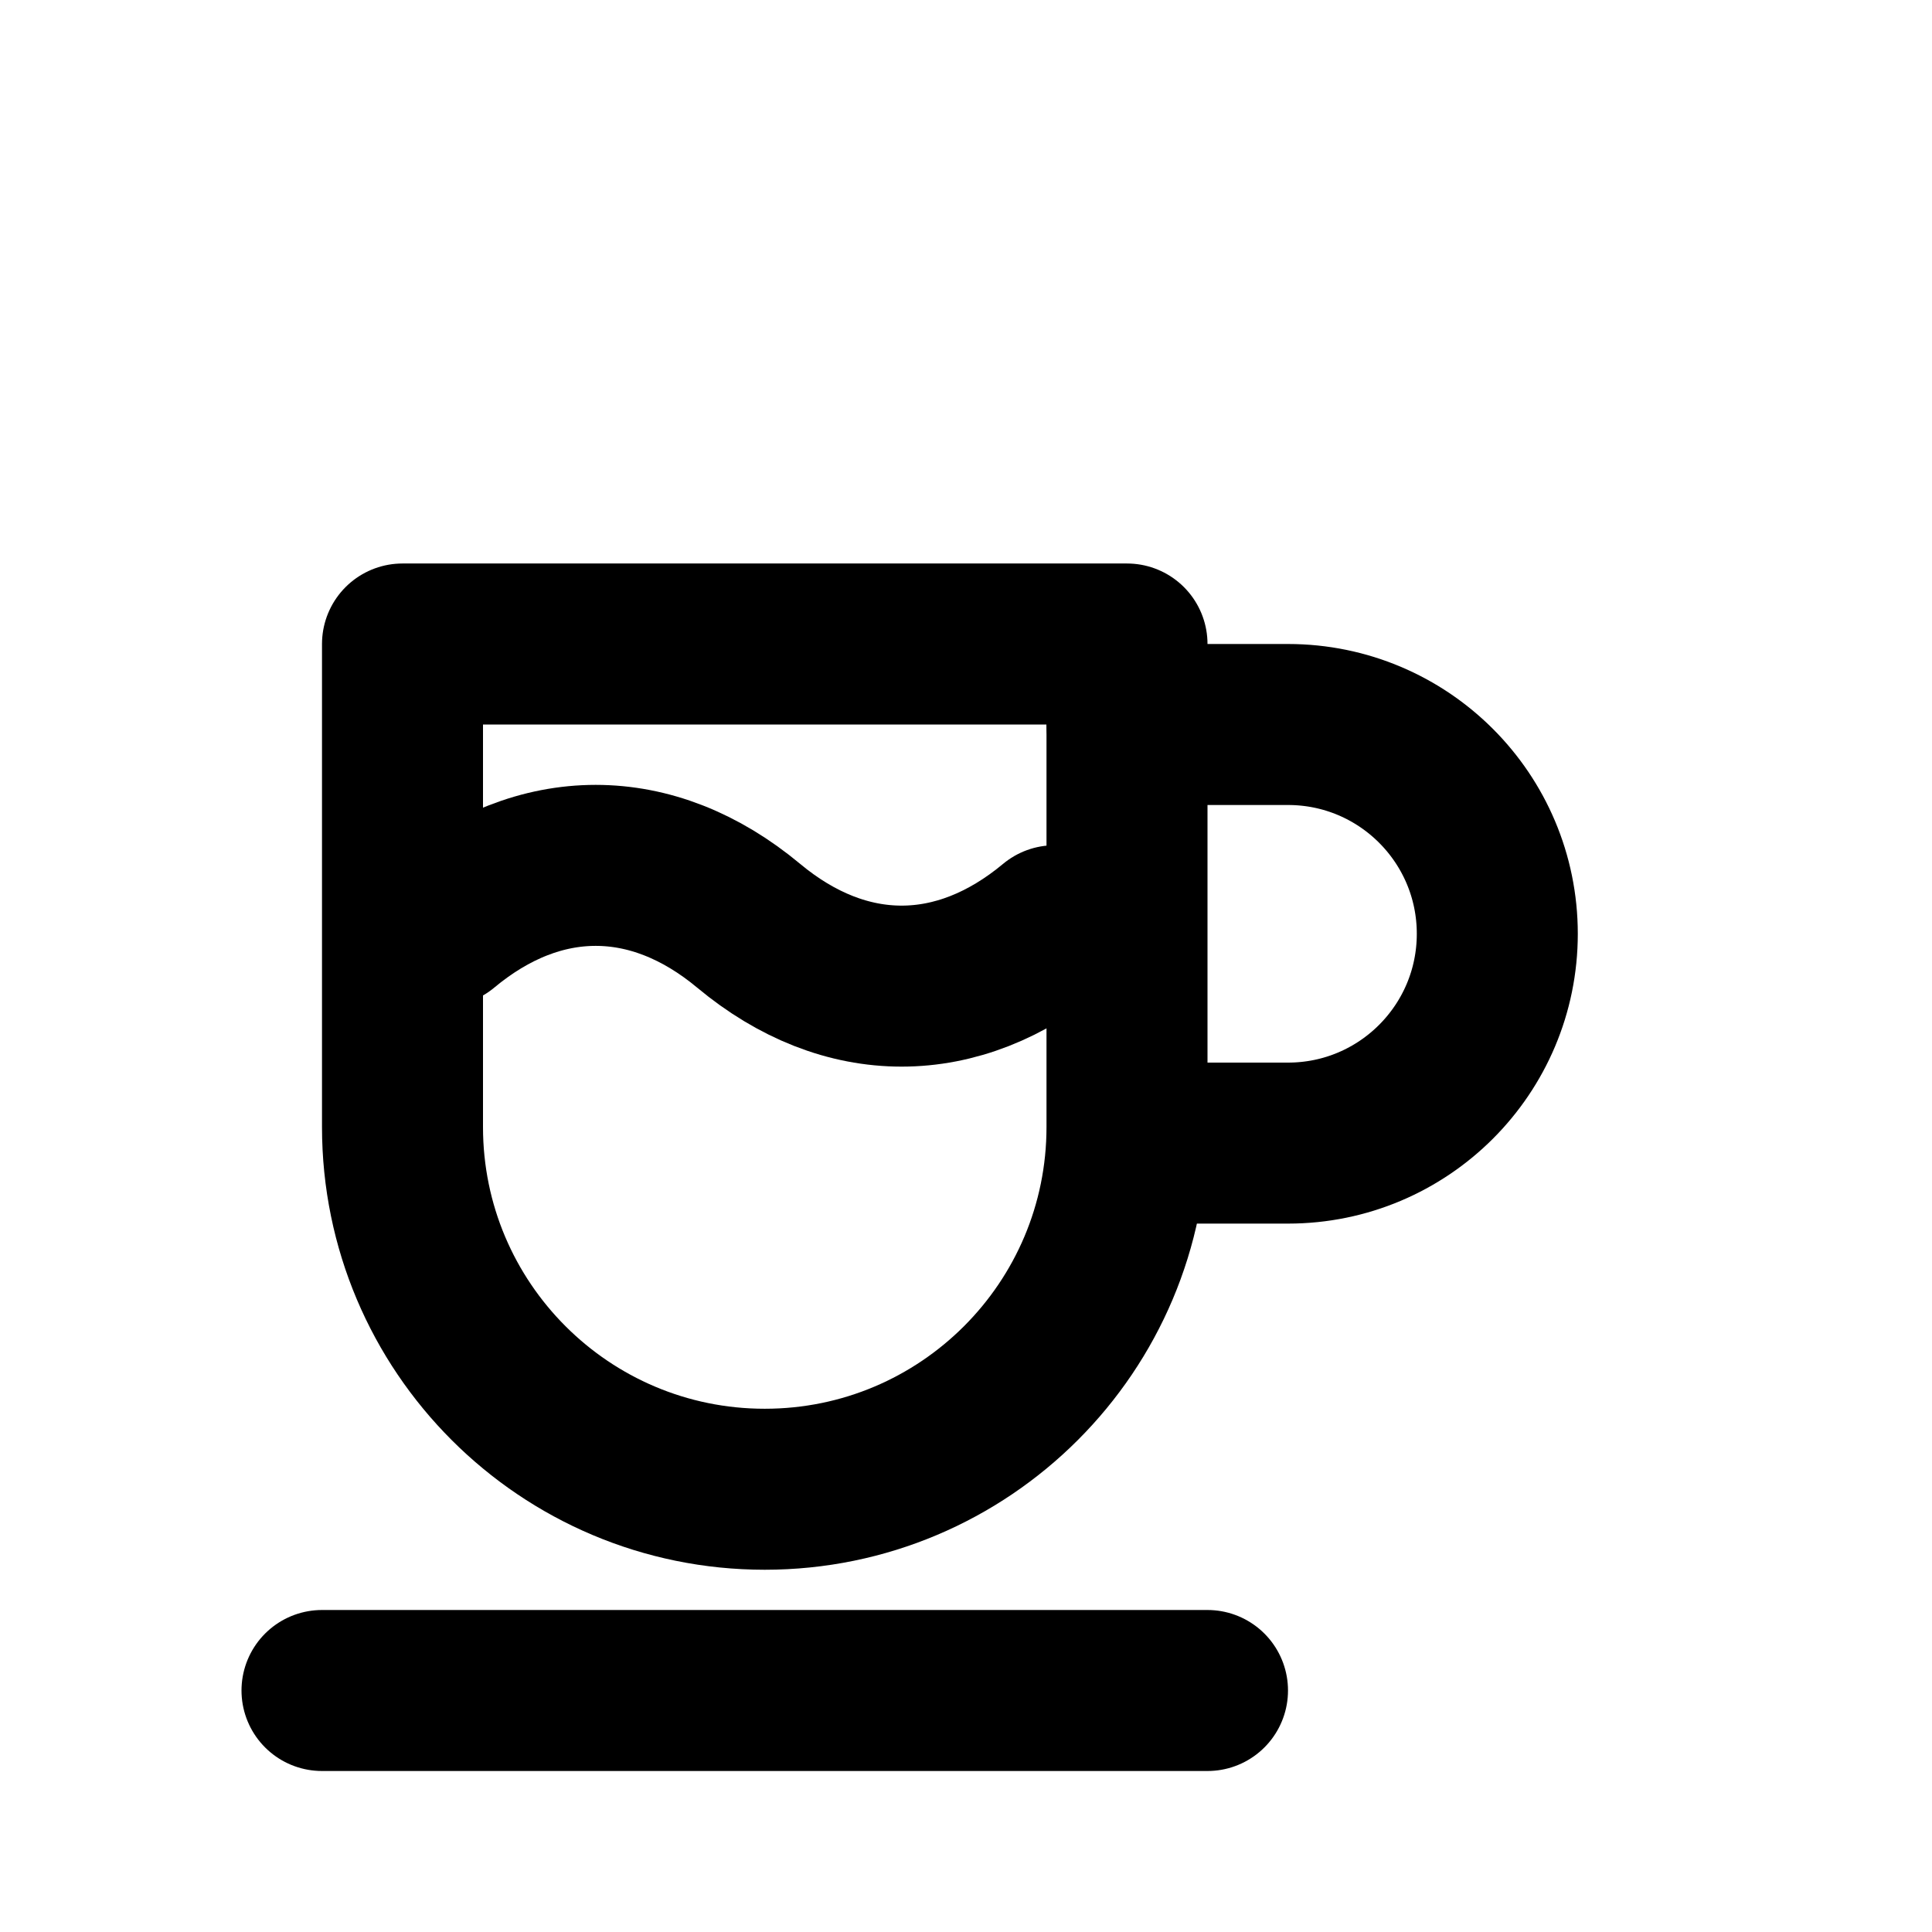
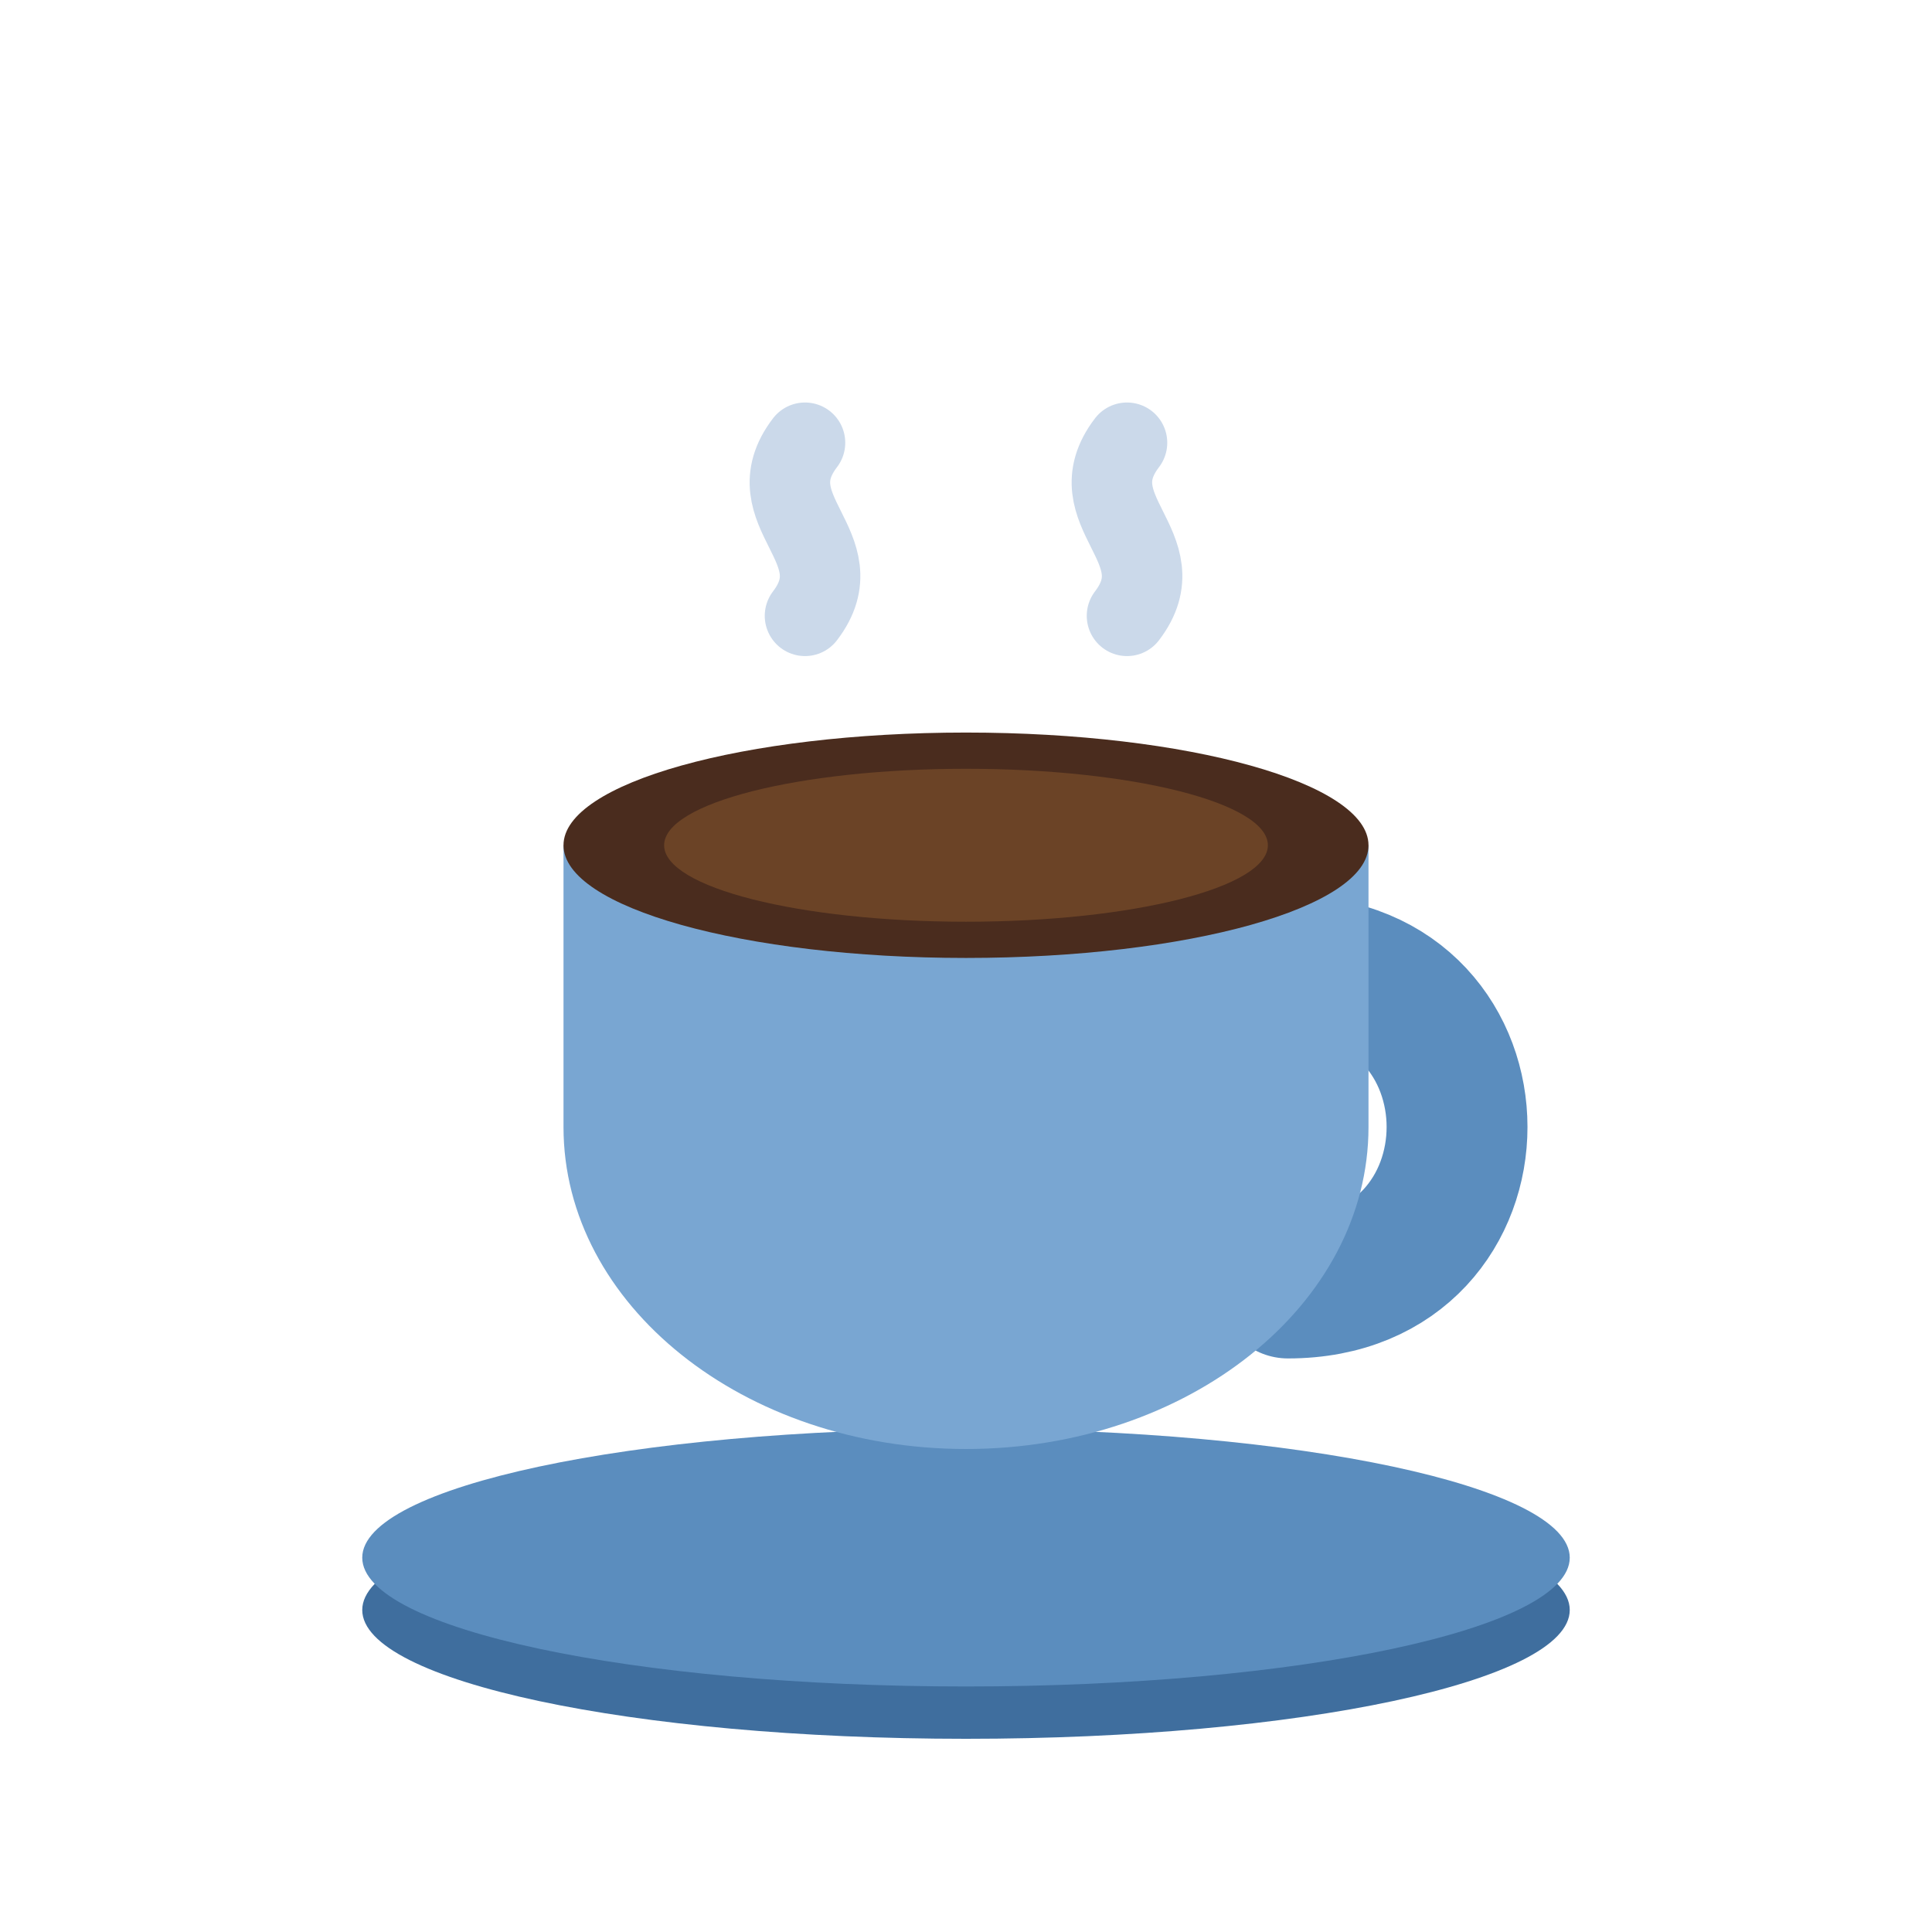
- <svg xmlns="http://www.w3.org/2000/svg" width="24" height="24" viewBox="0 0 24 24" fill="none" stroke="currentColor" stroke-width="2" stroke-linecap="round" stroke-linejoin="round" aria-label="americano">
-   <path d="M5 8h9v6a4.5 4.5 0 0 1-4.5 4.5h0A4.5 4.5 0 0 1 5 14z" />
-   <path d="M14 9h2a2.6 2.6 0 0 1 0 5.2h-2" />
-   <path d="M5.5 11.5c1.2-1 2.6-1 3.8 0s2.6 1 3.8 0" />
-   <path d="M4 21h11" />
+ <svg xmlns="http://www.w3.org/2000/svg" width="48" height="48" viewBox="0 0 48 48" fill="none" aria-label="americano">
+   <ellipse cx="24" cy="40" rx="15" ry="3.2" fill="#3F6E9E" />
+   <ellipse cx="24" cy="38.7" rx="15" ry="3.2" fill="#5B8DBE" />
+   <path d="M32 24c5.6 0 5.6 8 0 8" stroke="#5B8DBE" stroke-width="3.5" stroke-linecap="round" fill="none" />
+   <path d="M14 21h20v7a10 8 0 0 1-20 0z" fill="#79A6D2" />
+   <ellipse cx="24" cy="21" rx="10" ry="2.8" fill="#4A2C1E" />
+   <ellipse cx="24" cy="21" rx="7.5" ry="1.9" fill="#6B4326" />
+   <g stroke="#CBD9EA" stroke-width="2" stroke-linecap="round">
+     <path d="M20 11c-1.3 1.7 1.3 2.6 0 4.3" />
+     <path d="M28 11c-1.3 1.7 1.3 2.6 0 4.3" />
+   </g>
</svg>
